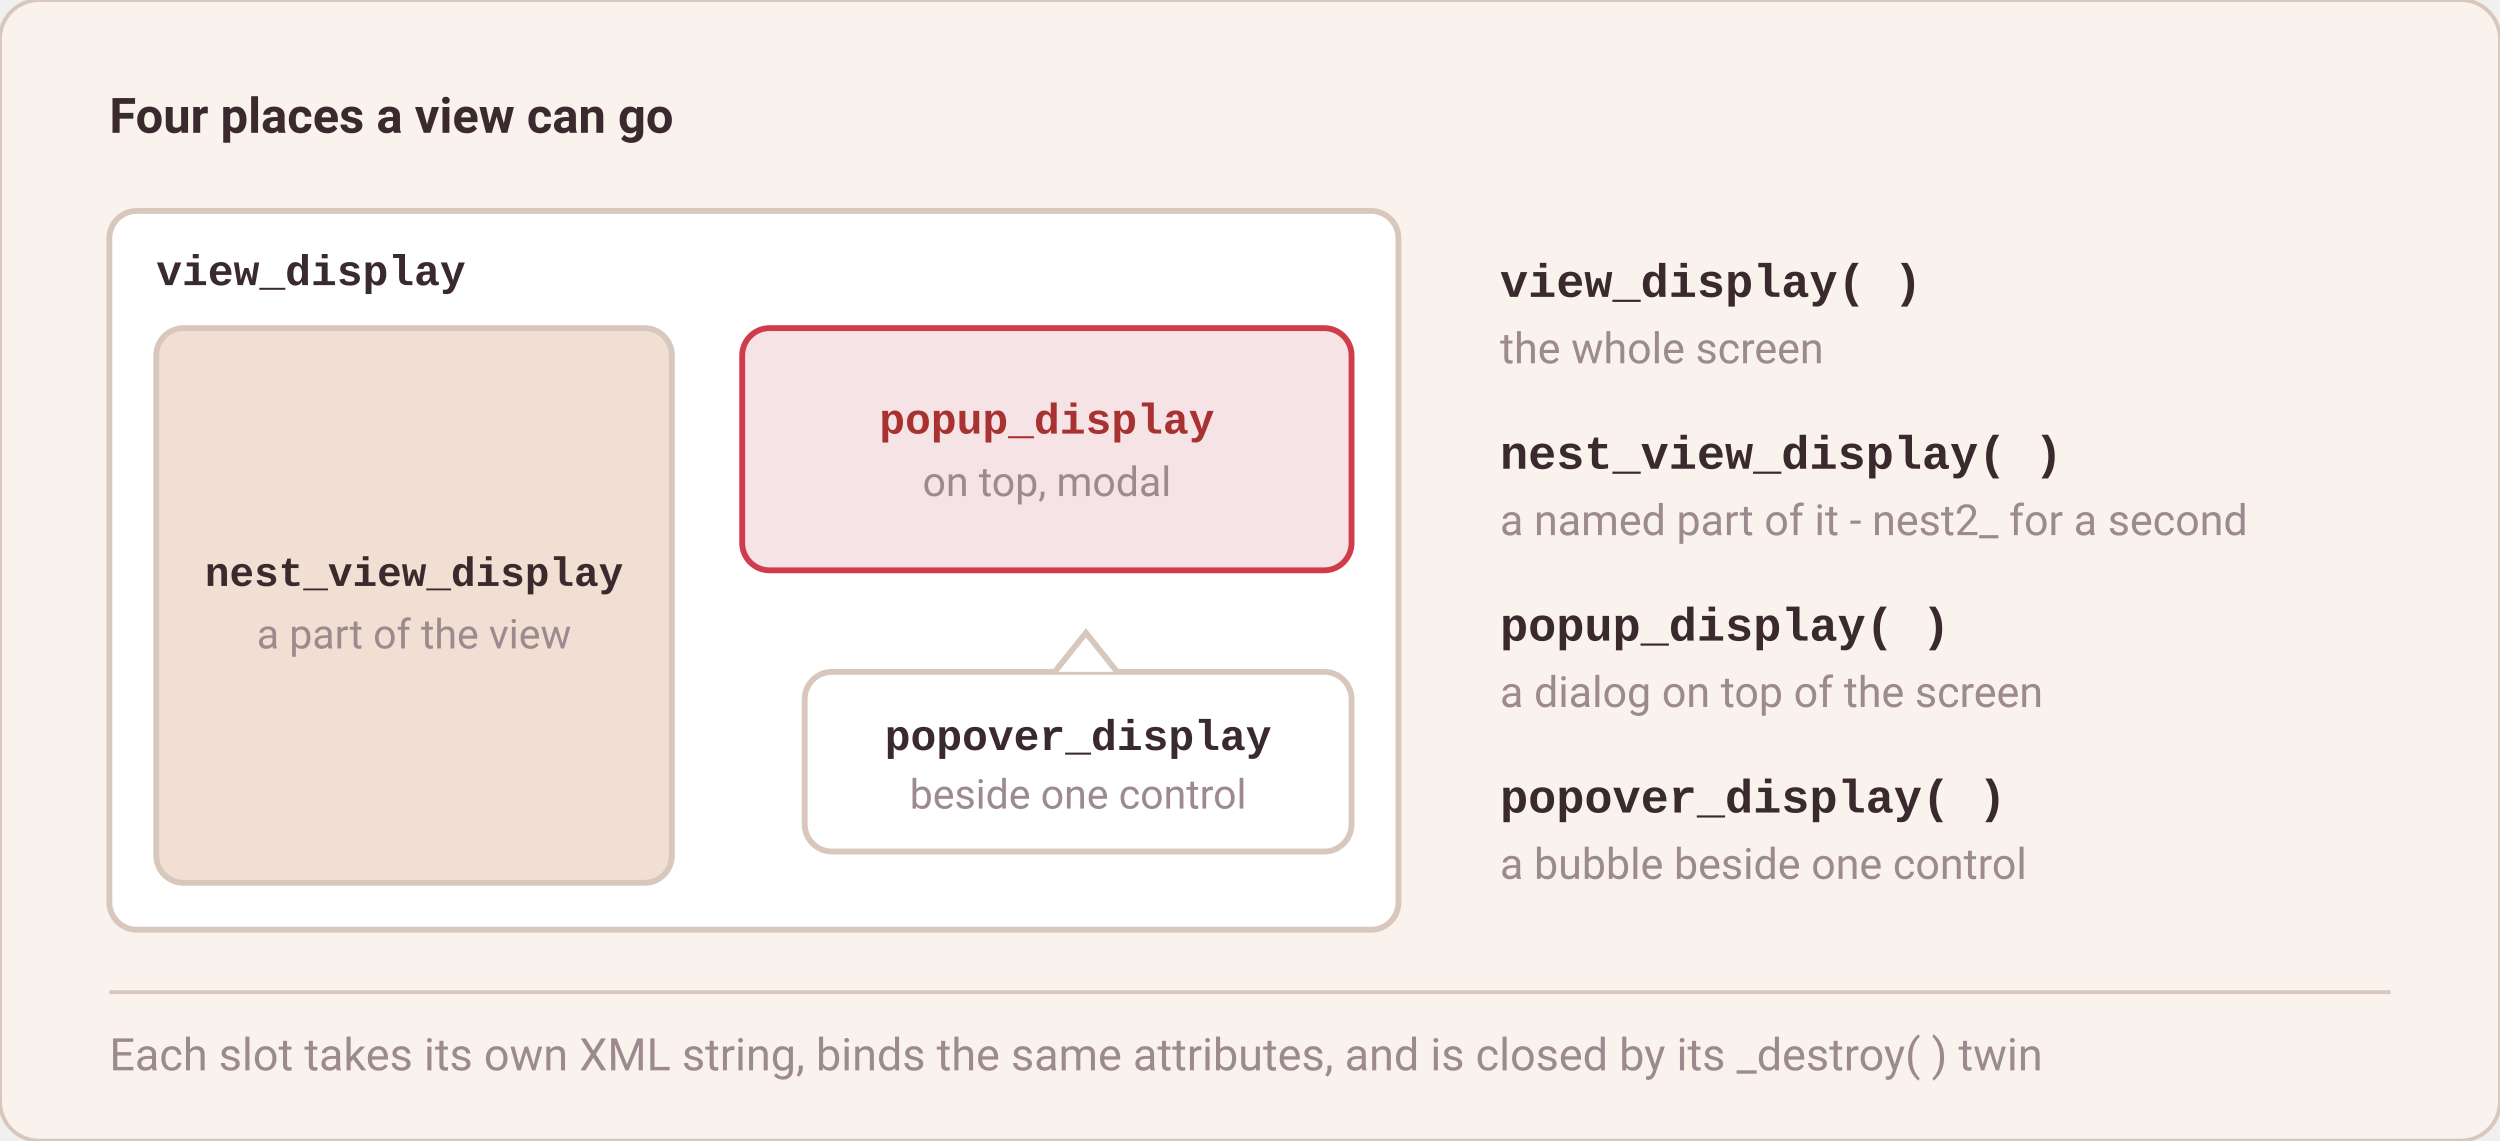
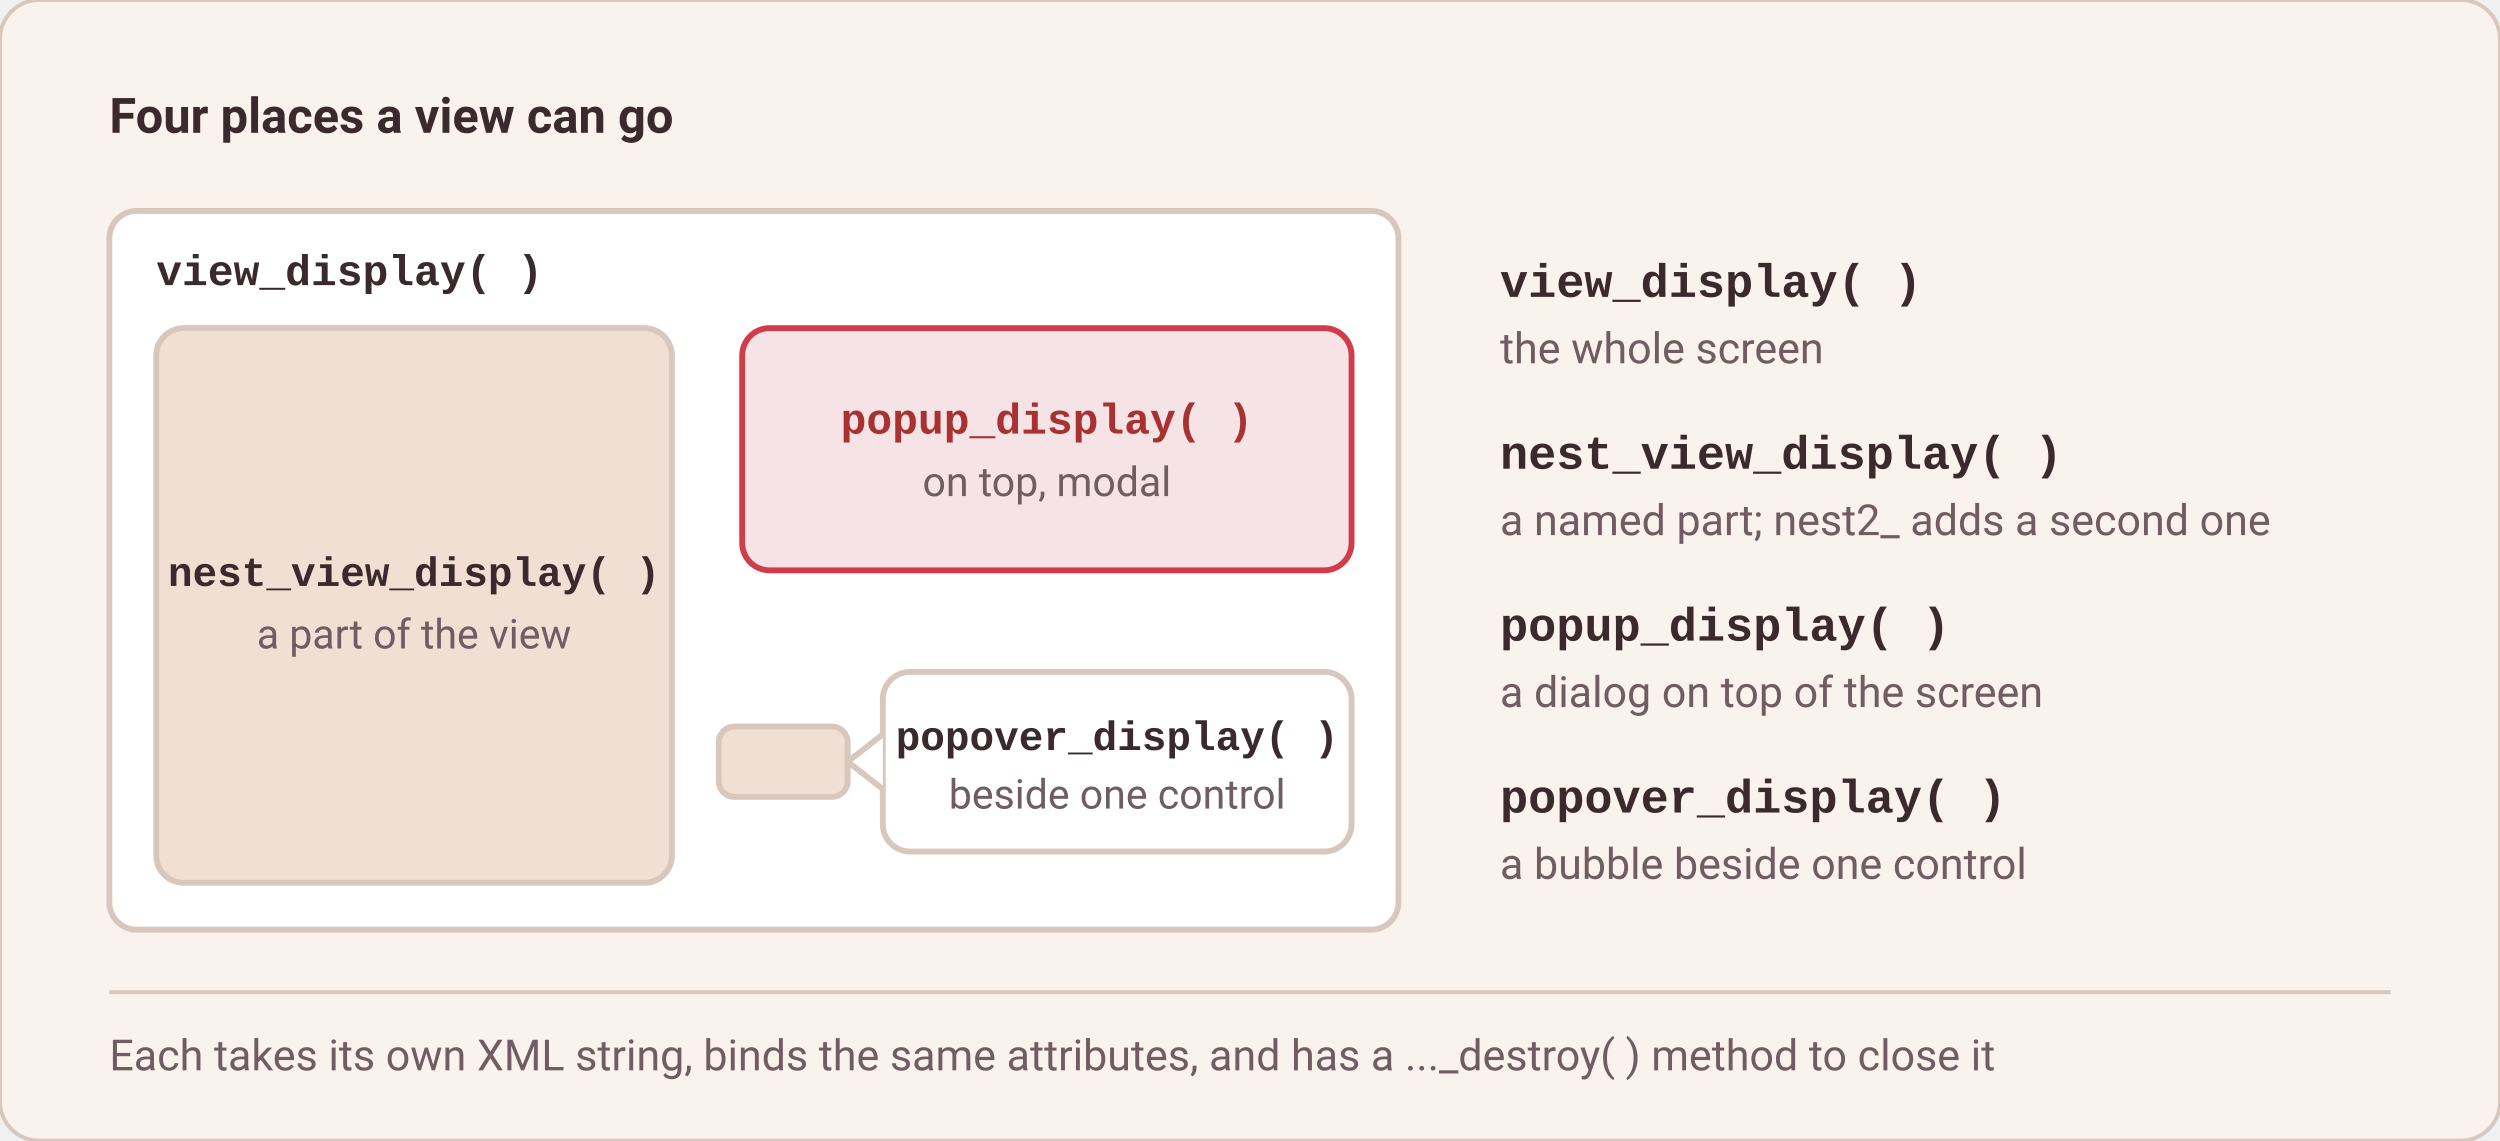
<svg xmlns="http://www.w3.org/2000/svg" viewBox="0 0 640 292" width="640" height="292" role="img">
-   <style data-dark="">@media (prefers-color-scheme:dark){[fill="#FAF2EC"]{fill:#172033}[fill="#F0DFD2"]{fill:#1e2940}[fill="#FFFFFF"]{fill:#0f1522}[fill="#3A2A2E"]{fill:#f1f4f9}[fill="#9C8A8E"]{fill:#9aa4b5}[fill="#F6E3E5"]{fill:#3a1d22}[fill="#D03C4A"]{fill:#f0606d}[fill="#A83232"]{fill:#ff8a95}[stroke="#D8C7BC"]{stroke:#34405a}[stroke="#9C8A8E"]{stroke:#6b778c}[stroke="#D03C4A"]{stroke:#f0606d}}</style>
+   <style data-dark="">@media (prefers-color-scheme:dark){[fill="#FAF2EC"]{fill:#172033}[fill="#F0DFD2"]{fill:#1e2940}[fill="#FFFFFF"]{fill:#0f1522}[fill="#3A2A2E"]{fill:#f1f4f9}[fill="#6F5D63"]{fill:#9aa4b5}[fill="#F6E3E5"]{fill:#3a1d22}[fill="#D03C4A"]{fill:#f0606d}[fill="#A83232"]{fill:#ff8a95}[stroke="#D8C7BC"]{stroke:#34405a}[stroke="#9C8A8E"]{stroke:#6b778c}[stroke="#D03C4A"]{stroke:#f0606d}}</style>
  <defs>
    <marker id="am" viewBox="0 0 10 10" refX="9" refY="5" markerWidth="6" markerHeight="6" orient="auto">
-       <path d="M0 0 L10 5 L0 10 z" fill="#9C8A8E" />
+       <path d="M0 0 L10 5 L0 10 z" fill="#6F5D63" />
    </marker>
    <marker id="ar" viewBox="0 0 10 10" refX="9" refY="5" markerWidth="6" markerHeight="6" orient="auto">
      <path d="M0 0 L10 5 L0 10 z" fill="#D03C4A" />
    </marker>
  </defs>
  <rect width="640" height="292" rx="10" fill="#FAF2EC" stroke="#D8C7BC" />
  <text x="28" y="34" font-family="-apple-system,BlinkMacSystemFont,'Segoe UI',Roboto,'Helvetica Neue',Arial,sans-serif" font-size="12.5" fill="#3A2A2E" font-weight="700" text-anchor="start">Four places a view can go</text>
  <rect x="28" y="54" width="330" height="184" rx="7" fill="#FFFFFF" stroke="#D8C7BC" stroke-width="1.5" />
-   <text x="40" y="73" font-family="ui-monospace,SFMono-Regular,Menlo,Consolas,'Liberation Mono',monospace" font-size="11" fill="#3A2A2E" font-weight="600" text-anchor="start">view_display</text>
+   <text x="40" y="73" font-family="ui-monospace,SFMono-Regular,Menlo,Consolas,'Liberation Mono',monospace" font-size="11" fill="#3A2A2E" font-weight="600" text-anchor="start">view_display( )</text>
  <rect x="40" y="84" width="132" height="142" rx="7" fill="#F0DFD2" stroke="#D8C7BC" stroke-width="1.5" />
-   <text x="106" y="150" font-family="ui-monospace,SFMono-Regular,Menlo,Consolas,'Liberation Mono',monospace" font-size="10.5" fill="#3A2A2E" font-weight="600" text-anchor="middle">nest_view_display</text>
-   <text x="106" y="166" font-family="-apple-system,BlinkMacSystemFont,'Segoe UI',Roboto,'Helvetica Neue',Arial,sans-serif" font-size="10.5" fill="#9C8A8E" font-weight="400" text-anchor="middle">a part of the view</text>
+   <text x="106" y="150" font-family="ui-monospace,SFMono-Regular,Menlo,Consolas,'Liberation Mono',monospace" font-size="10.5" fill="#3A2A2E" font-weight="600" text-anchor="middle">nest_view_display( )</text>
+   <text x="106" y="166" font-family="-apple-system,BlinkMacSystemFont,'Segoe UI',Roboto,'Helvetica Neue',Arial,sans-serif" font-size="10.5" fill="#6F5D63" font-weight="400" text-anchor="middle">a part of the view</text>
  <rect x="190" y="84" width="156" height="62" rx="7" fill="#F6E3E5" stroke="#D03C4A" stroke-width="1.5" />
-   <text x="268" y="111" font-family="ui-monospace,SFMono-Regular,Menlo,Consolas,'Liberation Mono',monospace" font-size="11" fill="#A83232" font-weight="600" text-anchor="middle">popup_display</text>
-   <text x="268" y="127" font-family="-apple-system,BlinkMacSystemFont,'Segoe UI',Roboto,'Helvetica Neue',Arial,sans-serif" font-size="10.5" fill="#9C8A8E" font-weight="400" text-anchor="middle">on top, modal</text>
-   <rect x="206" y="172" width="140" height="46" rx="7" fill="#FFFFFF" stroke="#D8C7BC" stroke-width="1.5" />
-   <text x="276" y="192" font-family="ui-monospace,SFMono-Regular,Menlo,Consolas,'Liberation Mono',monospace" font-size="11" fill="#3A2A2E" font-weight="600" text-anchor="middle">popover_display</text>
-   <text x="276" y="207" font-family="-apple-system,BlinkMacSystemFont,'Segoe UI',Roboto,'Helvetica Neue',Arial,sans-serif" font-size="10.5" fill="#9C8A8E" font-weight="400" text-anchor="middle">beside one control</text>
-   <path d="M270 172 L278 162 L286 172" fill="#FFFFFF" stroke="#D8C7BC" stroke-width="1.5" />
+   <text x="268" y="111" font-family="ui-monospace,SFMono-Regular,Menlo,Consolas,'Liberation Mono',monospace" font-size="11" fill="#A83232" font-weight="600" text-anchor="middle">popup_display( )</text>
+   <text x="268" y="127" font-family="-apple-system,BlinkMacSystemFont,'Segoe UI',Roboto,'Helvetica Neue',Arial,sans-serif" font-size="10.5" fill="#6F5D63" font-weight="400" text-anchor="middle">on top, modal</text>
+   <rect x="226" y="172" width="120" height="46" rx="7" fill="#FFFFFF" stroke="#D8C7BC" stroke-width="1.5" />
+   <text x="286" y="192" font-family="ui-monospace,SFMono-Regular,Menlo,Consolas,'Liberation Mono',monospace" font-size="10.5" fill="#3A2A2E" font-weight="600" text-anchor="middle">popover_display( )</text>
+   <text x="286" y="207" font-family="-apple-system,BlinkMacSystemFont,'Segoe UI',Roboto,'Helvetica Neue',Arial,sans-serif" font-size="10.5" fill="#6F5D63" font-weight="400" text-anchor="middle">beside one control</text>
+   <path d="M226 188 L217 195 L226 202" fill="#FFFFFF" stroke="#D8C7BC" stroke-width="1.5" />
  <text x="384" y="76" font-family="ui-monospace,SFMono-Regular,Menlo,Consolas,'Liberation Mono',monospace" font-size="12" fill="#3A2A2E" font-weight="600" text-anchor="start">view_display( )</text>
-   <text x="384" y="93" font-family="-apple-system,BlinkMacSystemFont,'Segoe UI',Roboto,'Helvetica Neue',Arial,sans-serif" font-size="11" fill="#9C8A8E" font-weight="400" text-anchor="start">the whole screen</text>
+   <text x="384" y="93" font-family="-apple-system,BlinkMacSystemFont,'Segoe UI',Roboto,'Helvetica Neue',Arial,sans-serif" font-size="11" fill="#6F5D63" font-weight="400" text-anchor="start">the whole screen</text>
  <text x="384" y="120" font-family="ui-monospace,SFMono-Regular,Menlo,Consolas,'Liberation Mono',monospace" font-size="12" fill="#3A2A2E" font-weight="600" text-anchor="start">nest_view_display( )</text>
-   <text x="384" y="137" font-family="-apple-system,BlinkMacSystemFont,'Segoe UI',Roboto,'Helvetica Neue',Arial,sans-serif" font-size="11" fill="#9C8A8E" font-weight="400" text-anchor="start">a named part of it - nest2_ for a second</text>
+   <text x="384" y="137" font-family="-apple-system,BlinkMacSystemFont,'Segoe UI',Roboto,'Helvetica Neue',Arial,sans-serif" font-size="11" fill="#6F5D63" font-weight="400" text-anchor="start">a named part; nest2_ adds a second one</text>
  <text x="384" y="164" font-family="ui-monospace,SFMono-Regular,Menlo,Consolas,'Liberation Mono',monospace" font-size="12" fill="#3A2A2E" font-weight="600" text-anchor="start">popup_display( )</text>
-   <text x="384" y="181" font-family="-apple-system,BlinkMacSystemFont,'Segoe UI',Roboto,'Helvetica Neue',Arial,sans-serif" font-size="11" fill="#9C8A8E" font-weight="400" text-anchor="start">a dialog on top of the screen</text>
+   <text x="384" y="181" font-family="-apple-system,BlinkMacSystemFont,'Segoe UI',Roboto,'Helvetica Neue',Arial,sans-serif" font-size="11" fill="#6F5D63" font-weight="400" text-anchor="start">a dialog on top of the screen</text>
  <text x="384" y="208" font-family="ui-monospace,SFMono-Regular,Menlo,Consolas,'Liberation Mono',monospace" font-size="12" fill="#3A2A2E" font-weight="600" text-anchor="start">popover_display( )</text>
-   <text x="384" y="225" font-family="-apple-system,BlinkMacSystemFont,'Segoe UI',Roboto,'Helvetica Neue',Arial,sans-serif" font-size="11" fill="#9C8A8E" font-weight="400" text-anchor="start">a bubble beside one control</text>
+   <text x="384" y="225" font-family="-apple-system,BlinkMacSystemFont,'Segoe UI',Roboto,'Helvetica Neue',Arial,sans-serif" font-size="11" fill="#6F5D63" font-weight="400" text-anchor="start">a bubble beside one control</text>
  <line x1="28" y1="254" x2="612" y2="254" stroke="#D8C7BC" />
-   <text x="28" y="274" font-family="-apple-system,BlinkMacSystemFont,'Segoe UI',Roboto,'Helvetica Neue',Arial,sans-serif" font-size="11.5" fill="#9C8A8E" font-weight="400" text-anchor="start">Each slot takes its own XML string, binds the same attributes, and is closed by its _destroy( ) twin</text>
+   <text x="28" y="274" font-family="-apple-system,BlinkMacSystemFont,'Segoe UI',Roboto,'Helvetica Neue',Arial,sans-serif" font-size="11" fill="#6F5D63" font-weight="400" text-anchor="start">Each takes its own XML string, binds the same attributes, and has a ..._destroy( ) method to close it</text>
+   <rect x="184" y="186" width="33" height="18" rx="4" fill="#F0DFD2" stroke="#D8C7BC" stroke-width="1.5" />
</svg>
